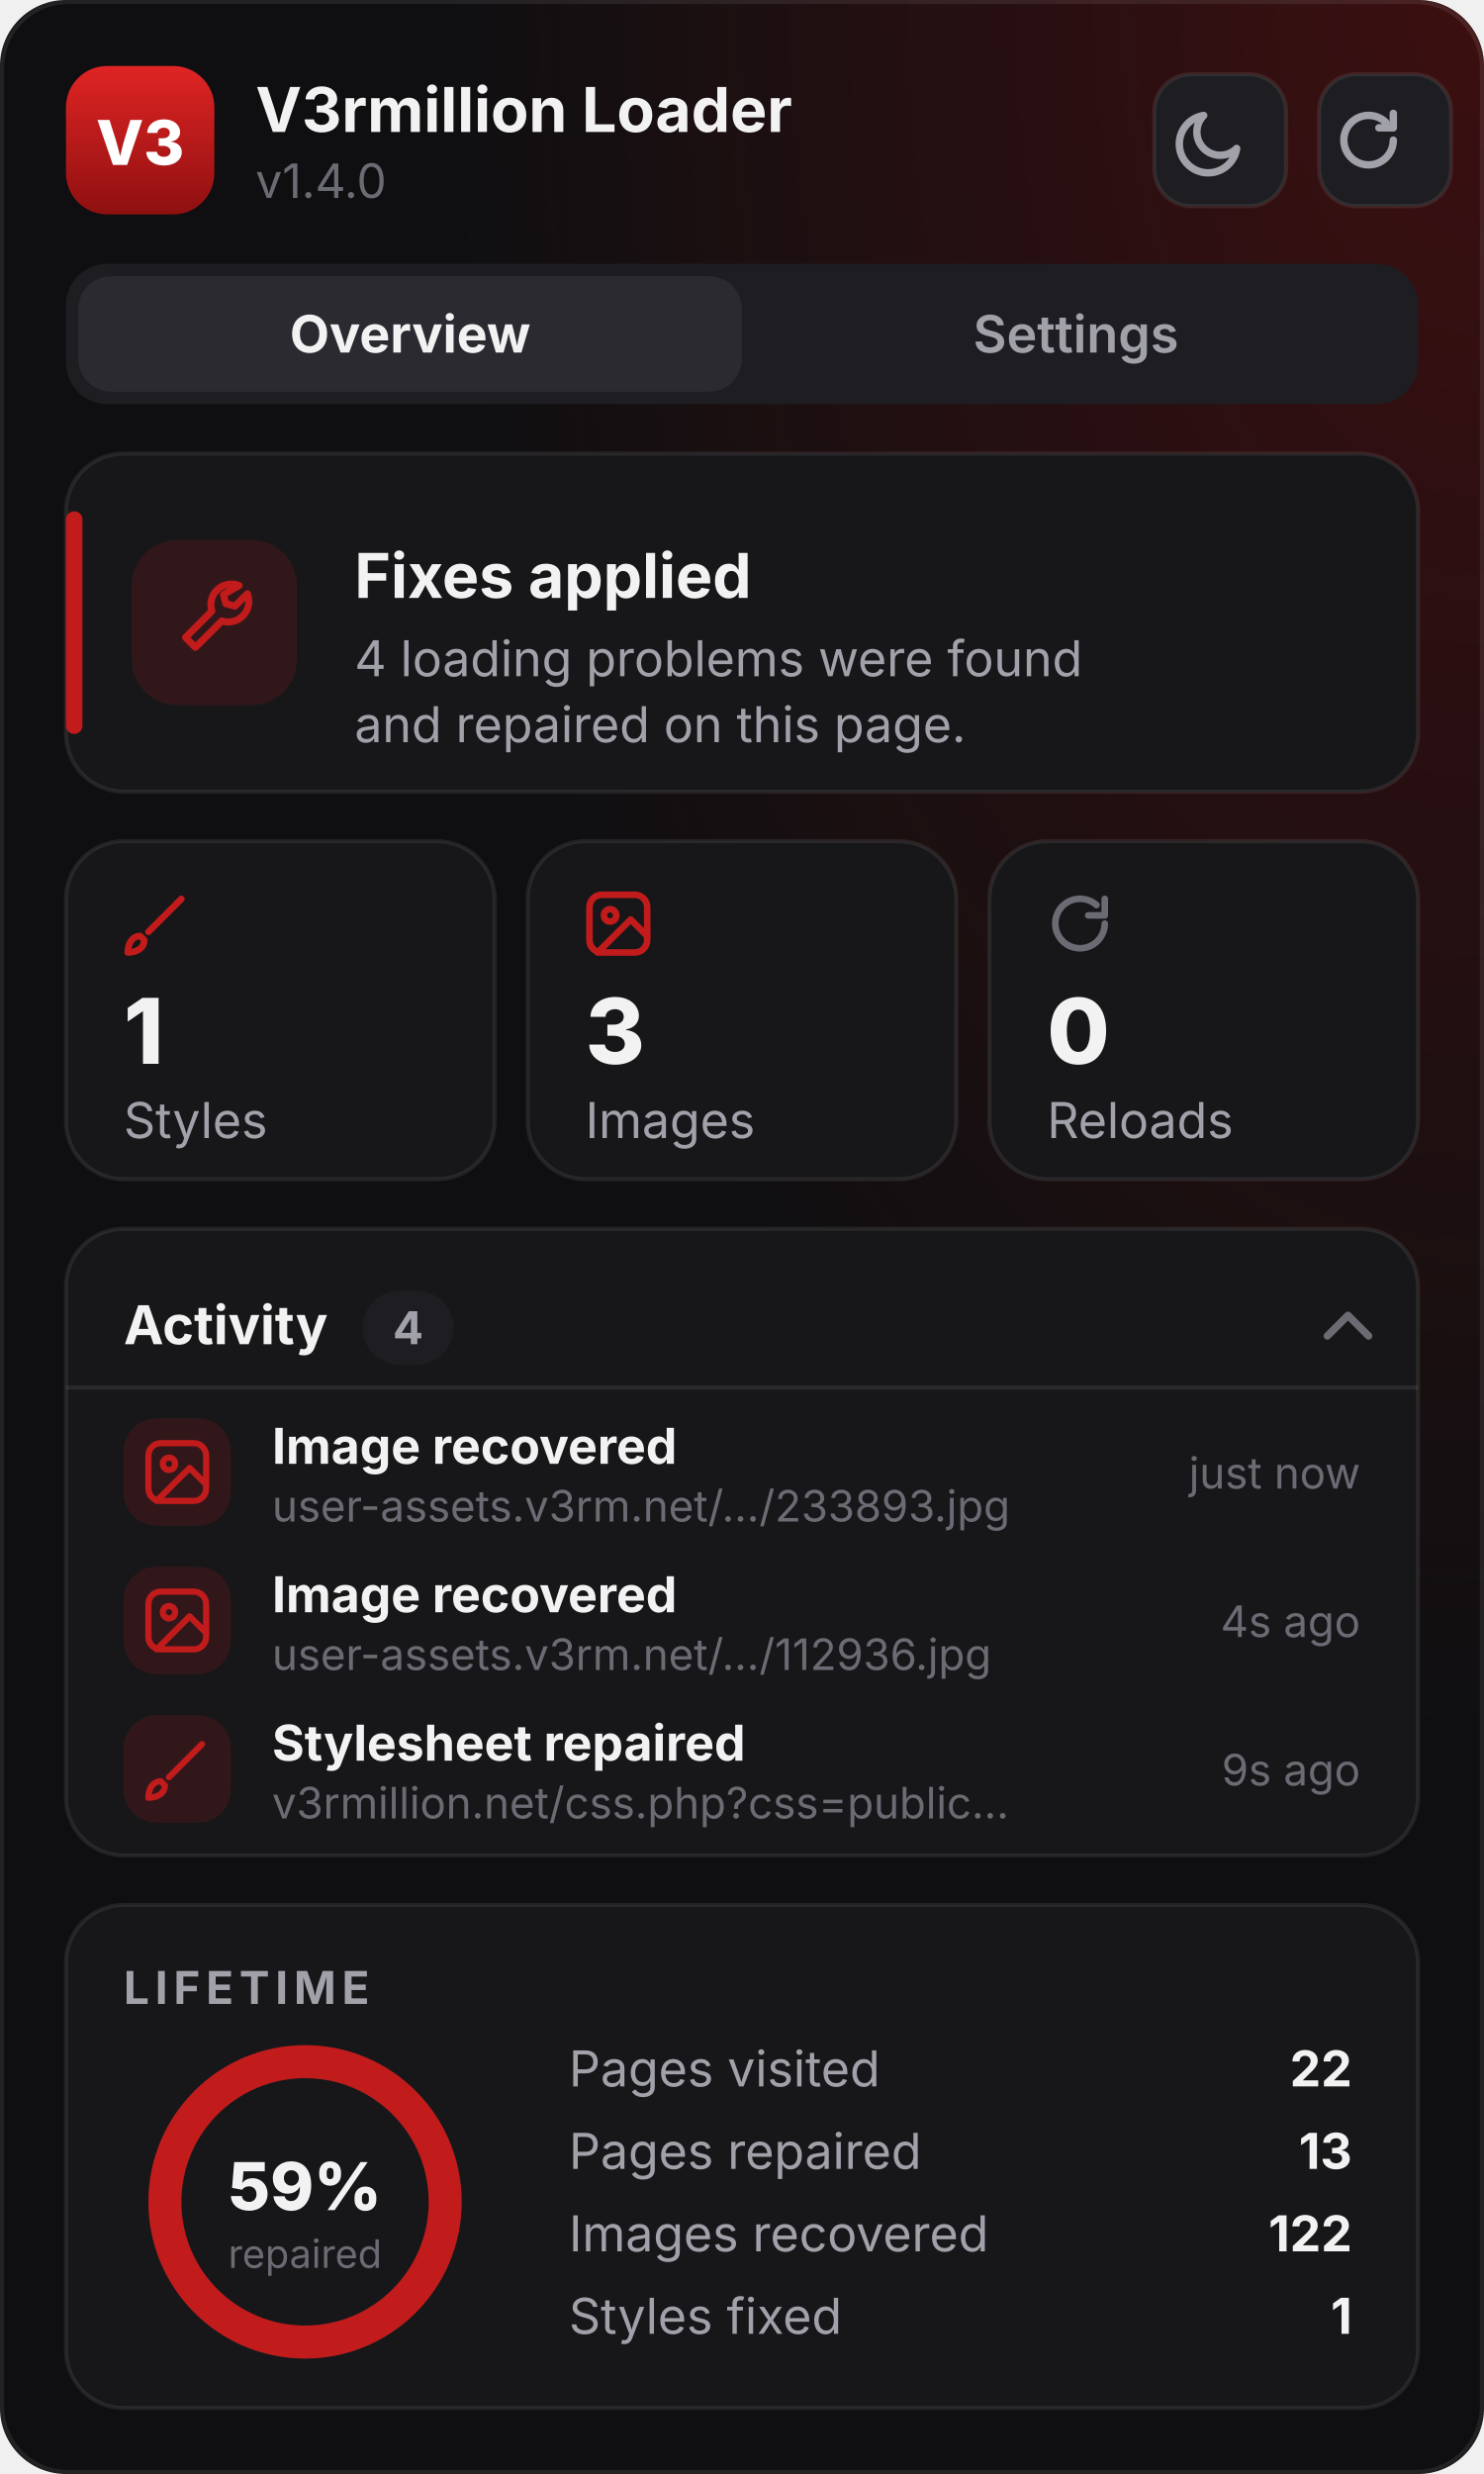
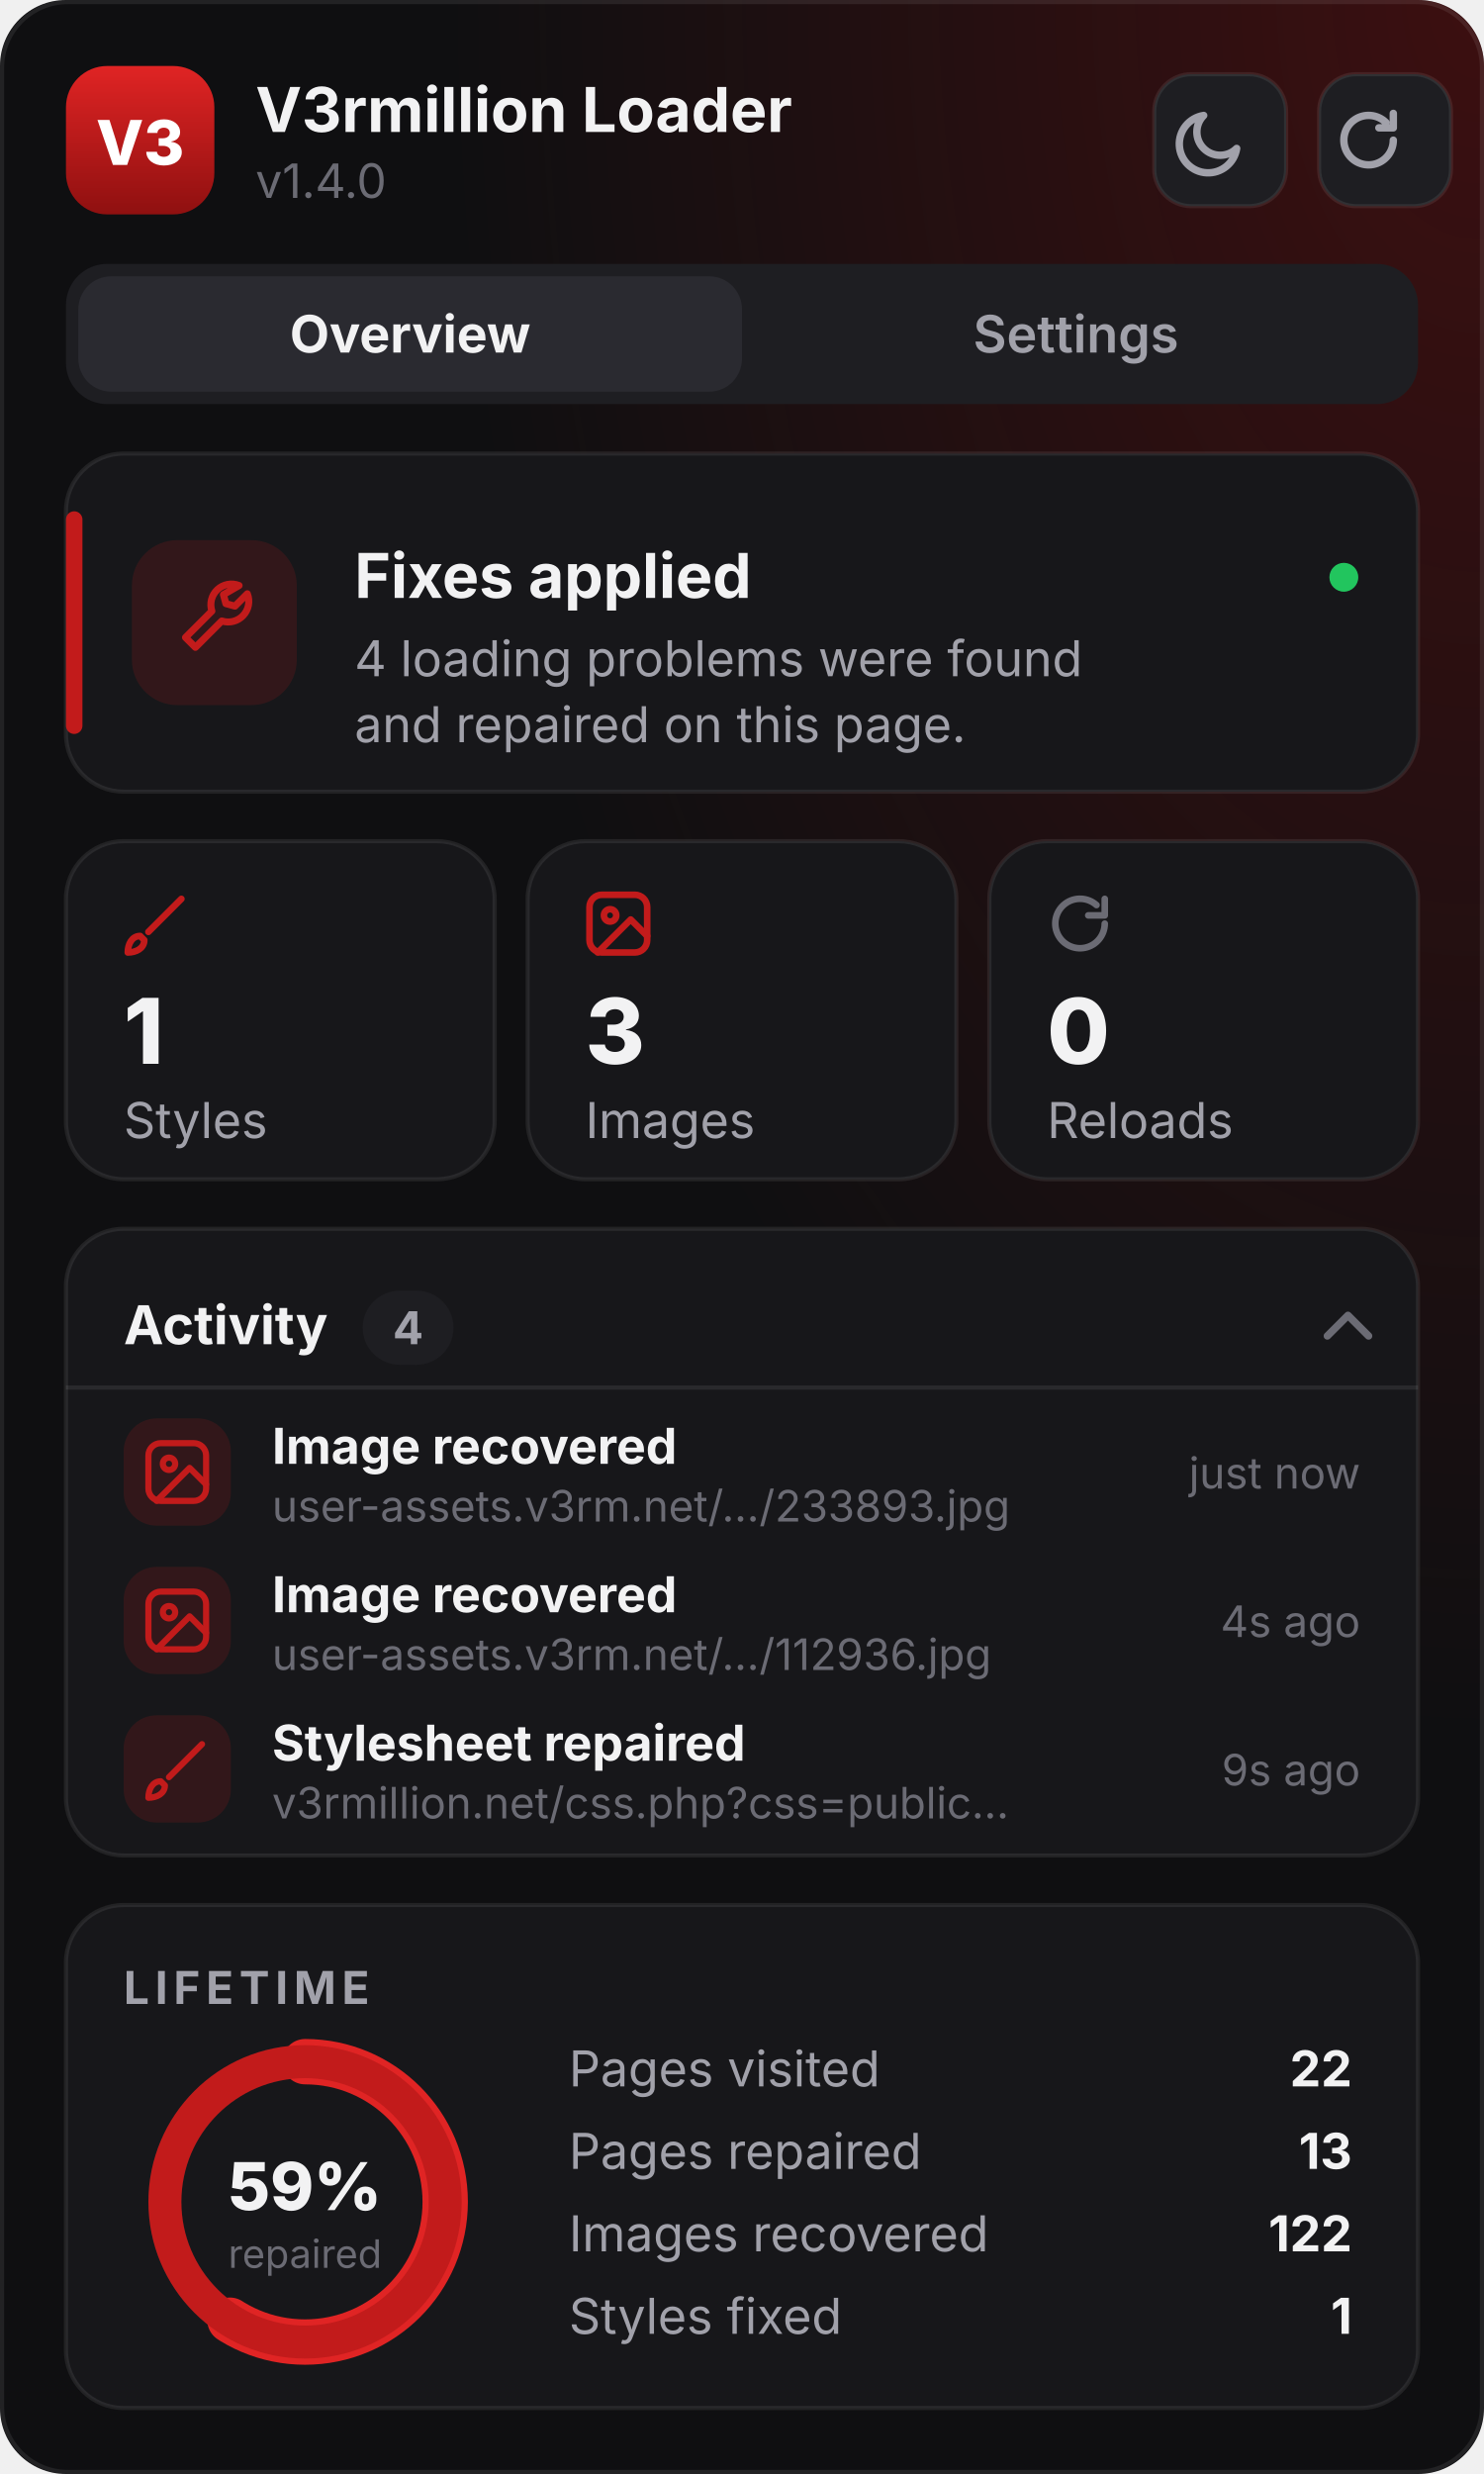
<svg xmlns="http://www.w3.org/2000/svg" width="360" height="600" viewBox="0 0 360 600" role="img" aria-label="V3rmillion Loader popup, dark theme">
  <defs>
    <radialGradient id="g" cx="100%" cy="0%" r="70%">
      <stop offset="0" stop-color="#8f1010" stop-opacity=".35" />
      <stop offset="1" stop-color="#8f1010" stop-opacity="0" />
    </radialGradient>
    <linearGradient id="logo" x1="0" y1="0" x2="0" y2="1">
      <stop offset="0" stop-color="#e02424" />
      <stop offset="1" stop-color="#8f1010" />
    </linearGradient>
    <clipPath id="frame">
      <rect width="360" height="600" rx="16" />
    </clipPath>
  </defs>
  <style>
    @keyframes in{from{opacity:0;transform:translateY(8px)}to{opacity:1;transform:none}}
    .in{animation:in .5s ease-out both}
    @keyframes ring{from{stroke-dashoffset:213.63}to{stroke-dashoffset:87.59}}
-     .ring{animation:ring 1.4s .6s cubic-bezier(.2,.8,.2,1) both}
+     @keyframes ringBreath{0%,100%{stroke-dashoffset:87.59;opacity:1}50%{stroke-dashoffset:83.2;opacity:.86}}
+     .ring{animation:ring 1.4s .6s cubic-bezier(.2,.8,.2,1) both, ringBreath 4.2s 2.2s ease-in-out infinite}
+     @keyframes ringHalo{0%,100%{opacity:.12}50%{opacity:.34}}
+     .ring-halo{animation:ringHalo 4.2s 2.2s ease-in-out infinite}
+     @keyframes accentBreath{0%,100%{opacity:.78}50%{opacity:1}}
+     .accent-bar{animation:accentBreath 3.2s ease-in-out infinite}
+     @keyframes liveDot{0%,100%{opacity:1;transform:scale(1)}50%{opacity:.28;transform:scale(.82)}}
+     .live-dot{transform-box:fill-box;transform-origin:center;animation:liveDot 2.2s ease-in-out infinite}
+     @keyframes reloadTick{0%,82%{transform:rotate(0deg)}96%,100%{transform:rotate(-360deg)}}
+     .reload-ico{transform-box:fill-box;transform-origin:center;animation:reloadTick 7.5s cubic-bezier(.4,0,.2,1) infinite}
  </style>
  <g clip-path="url(#frame)">
    <rect width="360" height="600" fill="#0f0f11" />
    <rect width="360" height="600" fill="url(#g)" />
    <rect x="16" y="16" width="36" height="36" rx="10" fill="url(#logo)" />
    <text x="34" y="40" text-anchor="middle" font-family="'Segoe UI', Inter, Helvetica, Arial, sans-serif" font-size="15" font-weight="800" fill="#ffffff">V3</text>
    <text x="62" y="32" font-family="'Segoe UI', Inter, Helvetica, Arial, sans-serif" font-size="15" font-weight="700" fill="#f2f2f3">V3rmillion Loader</text>
    <text x="62" y="48" font-family="'Segoe UI', Inter, Helvetica, Arial, sans-serif" font-size="11.5" fill="#6b6b74">v1.4.0</text>
    <g transform="translate(-6 0)">
      <rect x="286" y="18" width="32" height="32" rx="9" fill="#1e1e22" stroke="#ffffff" stroke-opacity=".08" />
      <path d="M298 28a7 7 0 1 0 8 8 5.5 5.5 0 0 1-8-8z" fill="none" stroke="#a1a1aa" stroke-width="1.8" stroke-linejoin="round" />
    </g>
    <rect x="324" y="18" width="32" height="32" rx="9" fill="#1e1e22" stroke="#ffffff" stroke-opacity=".08" transform="translate(-4 0)" />
-     <path d="M342 34a6 6 0 1 1-1.8-4.3M342 27.5v3.5h-3.5" transform="translate(-4 0)" fill="none" stroke="#a1a1aa" stroke-width="1.8" stroke-linecap="round" stroke-linejoin="round" />
+     <g transform="translate(-4 0)">
+       <path class="reload-ico" d="M342 34a6 6 0 1 1-1.8-4.3M342 27.5v3.5h-3.5" fill="none" stroke="#a1a1aa" stroke-width="1.8" stroke-linecap="round" stroke-linejoin="round" />
+     </g>
    <rect x="16" y="64" width="328" height="34" rx="10" fill="#1e1e22" />
    <rect x="19" y="67" width="161" height="28" rx="8" fill="#2a2a30" />
    <text x="99.5" y="85.5" text-anchor="middle" font-family="'Segoe UI', Inter, Helvetica, Arial, sans-serif" font-size="12.5" font-weight="700" fill="#f2f2f3">Overview</text>
    <text x="261" y="85.5" text-anchor="middle" font-family="'Segoe UI', Inter, Helvetica, Arial, sans-serif" font-size="12.5" font-weight="600" fill="#a1a1aa">Settings</text>
    <g class="in">
      <rect x="16" y="110" width="328" height="82" rx="14" fill="#17171a" stroke="#ffffff" stroke-opacity=".08" />
-       <rect x="16" y="124" width="4" height="54" rx="2" fill="#c21b1b" />
-       <rect x="32" y="131" width="40" height="40" rx="11" fill="rgba(194,27,27,.16)" />
+       <rect class="accent-bar" x="16" y="124" width="4" height="54" rx="2" fill="#c21b1b" />
+       <rect class="accent-bar" x="32" y="131" width="40" height="40" rx="11" fill="rgba(194,27,27,.16)" />
      <path d="M58 142a5 5 0 0 0-6.6 6.2l-6.4 6.4 2.4 2.4 6.4-6.4a5 5 0 0 0 6.2-6.6l-3 3-2.2-.6-.6-2.2z" fill="none" stroke="#c21b1b" stroke-width="1.7" stroke-linejoin="round" />
      <text x="86" y="145" font-family="'Segoe UI', Inter, Helvetica, Arial, sans-serif" font-size="15" font-weight="700" fill="#f2f2f3">Fixes applied</text>
+       <circle class="live-dot" cx="326" cy="140" r="3.5" fill="#22c55e" />
      <text x="86" y="164" font-family="'Segoe UI', Inter, Helvetica, Arial, sans-serif" font-size="12" fill="#a1a1aa">4 loading problems were found</text>
      <text x="86" y="180" font-family="'Segoe UI', Inter, Helvetica, Arial, sans-serif" font-size="12" fill="#a1a1aa">and repaired on this page.</text>
    </g>
    <g class="in" style="animation-delay:0.166s">
      <rect x="16" y="204" width="104" height="82" rx="14" fill="#17171a" stroke="#ffffff" stroke-opacity=".08" />
      <g transform="translate(30 216)" fill="none" stroke="#c21b1b" stroke-width="1.6" stroke-linecap="round" stroke-linejoin="round">
        <path d="M14 2L6 10M4 11c-2 0-3 2-3 4 2 0 4-1 4-3z" />
      </g>
      <text x="30" y="258" font-family="'Segoe UI', Inter, Helvetica, Arial, sans-serif" font-size="22" font-weight="800" fill="#f2f2f3">1</text>
      <text x="30" y="276" font-family="'Segoe UI', Inter, Helvetica, Arial, sans-serif" font-size="12" fill="#a1a1aa">Styles</text>
    </g>
    <g class="in" style="animation-delay:0.278s">
      <rect x="128" y="204" width="104" height="82" rx="14" fill="#17171a" stroke="#ffffff" stroke-opacity=".08" />
      <g transform="translate(142 216)" fill="none" stroke="#c21b1b" stroke-width="1.6" stroke-linecap="round" stroke-linejoin="round">
        <rect x="1" y="1" width="14" height="14" rx="3" />
        <circle cx="6" cy="6" r="1.5" />
        <path d="M15 11l-4-4-8 8" />
      </g>
      <text x="142" y="258" font-family="'Segoe UI', Inter, Helvetica, Arial, sans-serif" font-size="22" font-weight="800" fill="#f2f2f3">3</text>
      <text x="142" y="276" font-family="'Segoe UI', Inter, Helvetica, Arial, sans-serif" font-size="12" fill="#a1a1aa">Images</text>
    </g>
    <g class="in" style="animation-delay:0.39s">
      <rect x="240" y="204" width="104" height="82" rx="14" fill="#17171a" stroke="#ffffff" stroke-opacity=".08" />
      <g transform="translate(254 216)" fill="none" stroke="#6b6b74" stroke-width="1.6" stroke-linecap="round" stroke-linejoin="round">
        <path d="M14 8a6 6 0 1 1-2-4.5M14 2v4h-4" />
      </g>
      <text x="254" y="258" font-family="'Segoe UI', Inter, Helvetica, Arial, sans-serif" font-size="22" font-weight="800" fill="#f2f2f3">0</text>
      <text x="254" y="276" font-family="'Segoe UI', Inter, Helvetica, Arial, sans-serif" font-size="12" fill="#a1a1aa">Reloads</text>
    </g>
    <g class="in" style="animation-delay:.35s">
      <rect x="16" y="298" width="328" height="152" rx="14" fill="#17171a" stroke="#ffffff" stroke-opacity=".08" />
      <text x="30" y="326" font-family="'Segoe UI', Inter, Helvetica, Arial, sans-serif" font-size="13" font-weight="700" fill="#f2f2f3">Activity</text>
      <rect x="88" y="313" width="22" height="18" rx="9" fill="#1e1e22" />
      <text x="99" y="326" text-anchor="middle" font-family="'Segoe UI', Inter, Helvetica, Arial, sans-serif" font-size="11" font-weight="700" fill="#a1a1aa">4</text>
      <path d="M322 324l5-5 5 5" fill="none" stroke="#6b6b74" stroke-width="1.8" stroke-linecap="round" stroke-linejoin="round" />
      <rect x="16" y="336" width="328" height="1" fill="#ffffff" fill-opacity=".08" />
    </g>
    <g class="in" style="animation-delay:0.45s">
      <rect x="30" y="344" width="26" height="26" rx="8" fill="rgba(194,27,27,.16)" />
      <g transform="translate(35 349)" fill="none" stroke="#c21b1b" stroke-width="1.5" stroke-linecap="round" stroke-linejoin="round">
        <rect x="1" y="1" width="14" height="14" rx="3" />
        <circle cx="6" cy="6" r="1.5" />
        <path d="M15 11l-4-4-8 8" />
      </g>
      <text x="66" y="355" font-family="'Segoe UI', Inter, Helvetica, Arial, sans-serif" font-size="12" font-weight="700" fill="#f2f2f3">Image recovered</text>
      <text x="66" y="369" font-family="'Segoe UI', Inter, Helvetica, Arial, sans-serif" font-size="10.5" fill="#6b6b74">user-assets.v3rm.net/.../233893.jpg</text>
      <text x="330" y="361" text-anchor="end" font-family="'Segoe UI', Inter, Helvetica, Arial, sans-serif" font-size="10.5" fill="#6b6b74">just now</text>
    </g>
    <g class="in" style="animation-delay:0.57s">
      <rect x="30" y="380" width="26" height="26" rx="8" fill="rgba(194,27,27,.16)" />
      <g transform="translate(35 385)" fill="none" stroke="#c21b1b" stroke-width="1.5" stroke-linecap="round" stroke-linejoin="round">
        <rect x="1" y="1" width="14" height="14" rx="3" />
        <circle cx="6" cy="6" r="1.5" />
        <path d="M15 11l-4-4-8 8" />
      </g>
      <text x="66" y="391" font-family="'Segoe UI', Inter, Helvetica, Arial, sans-serif" font-size="12" font-weight="700" fill="#f2f2f3">Image recovered</text>
      <text x="66" y="405" font-family="'Segoe UI', Inter, Helvetica, Arial, sans-serif" font-size="10.5" fill="#6b6b74">user-assets.v3rm.net/.../112936.jpg</text>
      <text x="330" y="397" text-anchor="end" font-family="'Segoe UI', Inter, Helvetica, Arial, sans-serif" font-size="10.5" fill="#6b6b74">4s ago</text>
    </g>
    <g class="in" style="animation-delay:0.69s">
      <rect x="30" y="416" width="26" height="26" rx="8" fill="rgba(194,27,27,.16)" />
      <g transform="translate(35 421)" fill="none" stroke="#c21b1b" stroke-width="1.5" stroke-linecap="round" stroke-linejoin="round">
        <path d="M14 2L6 10M4 11c-2 0-3 2-3 4 2 0 4-1 4-3z" />
      </g>
      <text x="66" y="427" font-family="'Segoe UI', Inter, Helvetica, Arial, sans-serif" font-size="12" font-weight="700" fill="#f2f2f3">Stylesheet repaired</text>
      <text x="66" y="441" font-family="'Segoe UI', Inter, Helvetica, Arial, sans-serif" font-size="10.5" fill="#6b6b74">v3rmillion.net/css.php?css=public...</text>
      <text x="330" y="433" text-anchor="end" font-family="'Segoe UI', Inter, Helvetica, Arial, sans-serif" font-size="10.5" fill="#6b6b74">9s ago</text>
    </g>
    <g class="in" style="animation-delay:.55s">
      <rect x="16" y="462" width="328" height="122" rx="14" fill="#17171a" stroke="#ffffff" stroke-opacity=".08" />
      <text x="30" y="486" font-family="'Segoe UI', Inter, Helvetica, Arial, sans-serif" font-size="11" font-weight="700" letter-spacing="1.4" fill="#a1a1aa">LIFETIME</text>
      <circle cx="74" cy="534" r="34" fill="none" stroke="#1e1e22" stroke-width="8" />
+       <circle class="ring-halo" cx="74" cy="534" r="34" fill="none" stroke="#e02424" stroke-width="11" stroke-linecap="round" stroke-dasharray="213.63" stroke-dashoffset="87.59" transform="rotate(-90 74 534)" />
      <circle class="ring" cx="74" cy="534" r="34" fill="none" stroke="#c21b1b" stroke-width="8" stroke-linecap="round" stroke-dasharray="213.63" transform="rotate(-90 74 534)" />
      <text x="74" y="536" text-anchor="middle" font-family="'Segoe UI', Inter, Helvetica, Arial, sans-serif" font-size="16" font-weight="800" fill="#f2f2f3">59%</text>
      <text x="74" y="550" text-anchor="middle" font-family="'Segoe UI', Inter, Helvetica, Arial, sans-serif" font-size="9.5" fill="#6b6b74">repaired</text>
      <text x="138" y="506" font-family="'Segoe UI', Inter, Helvetica, Arial, sans-serif" font-size="12" fill="#a1a1aa">Pages visited</text>
      <text x="328" y="506" text-anchor="end" font-family="'Segoe UI', Inter, Helvetica, Arial, sans-serif" font-size="12" font-weight="700" fill="#f2f2f3">22</text>
      <text x="138" y="526" font-family="'Segoe UI', Inter, Helvetica, Arial, sans-serif" font-size="12" fill="#a1a1aa">Pages repaired</text>
      <text x="328" y="526" text-anchor="end" font-family="'Segoe UI', Inter, Helvetica, Arial, sans-serif" font-size="12" font-weight="700" fill="#f2f2f3">13</text>
      <text x="138" y="546" font-family="'Segoe UI', Inter, Helvetica, Arial, sans-serif" font-size="12" fill="#a1a1aa">Images recovered</text>
      <text x="328" y="546" text-anchor="end" font-family="'Segoe UI', Inter, Helvetica, Arial, sans-serif" font-size="12" font-weight="700" fill="#f2f2f3">122</text>
      <text x="138" y="566" font-family="'Segoe UI', Inter, Helvetica, Arial, sans-serif" font-size="12" fill="#a1a1aa">Styles fixed</text>
      <text x="328" y="566" text-anchor="end" font-family="'Segoe UI', Inter, Helvetica, Arial, sans-serif" font-size="12" font-weight="700" fill="#f2f2f3">1</text>
    </g>
  </g>
  <rect x=".5" y=".5" width="359" height="599" rx="16" fill="none" stroke="#ffffff" stroke-opacity=".08" />
</svg>
